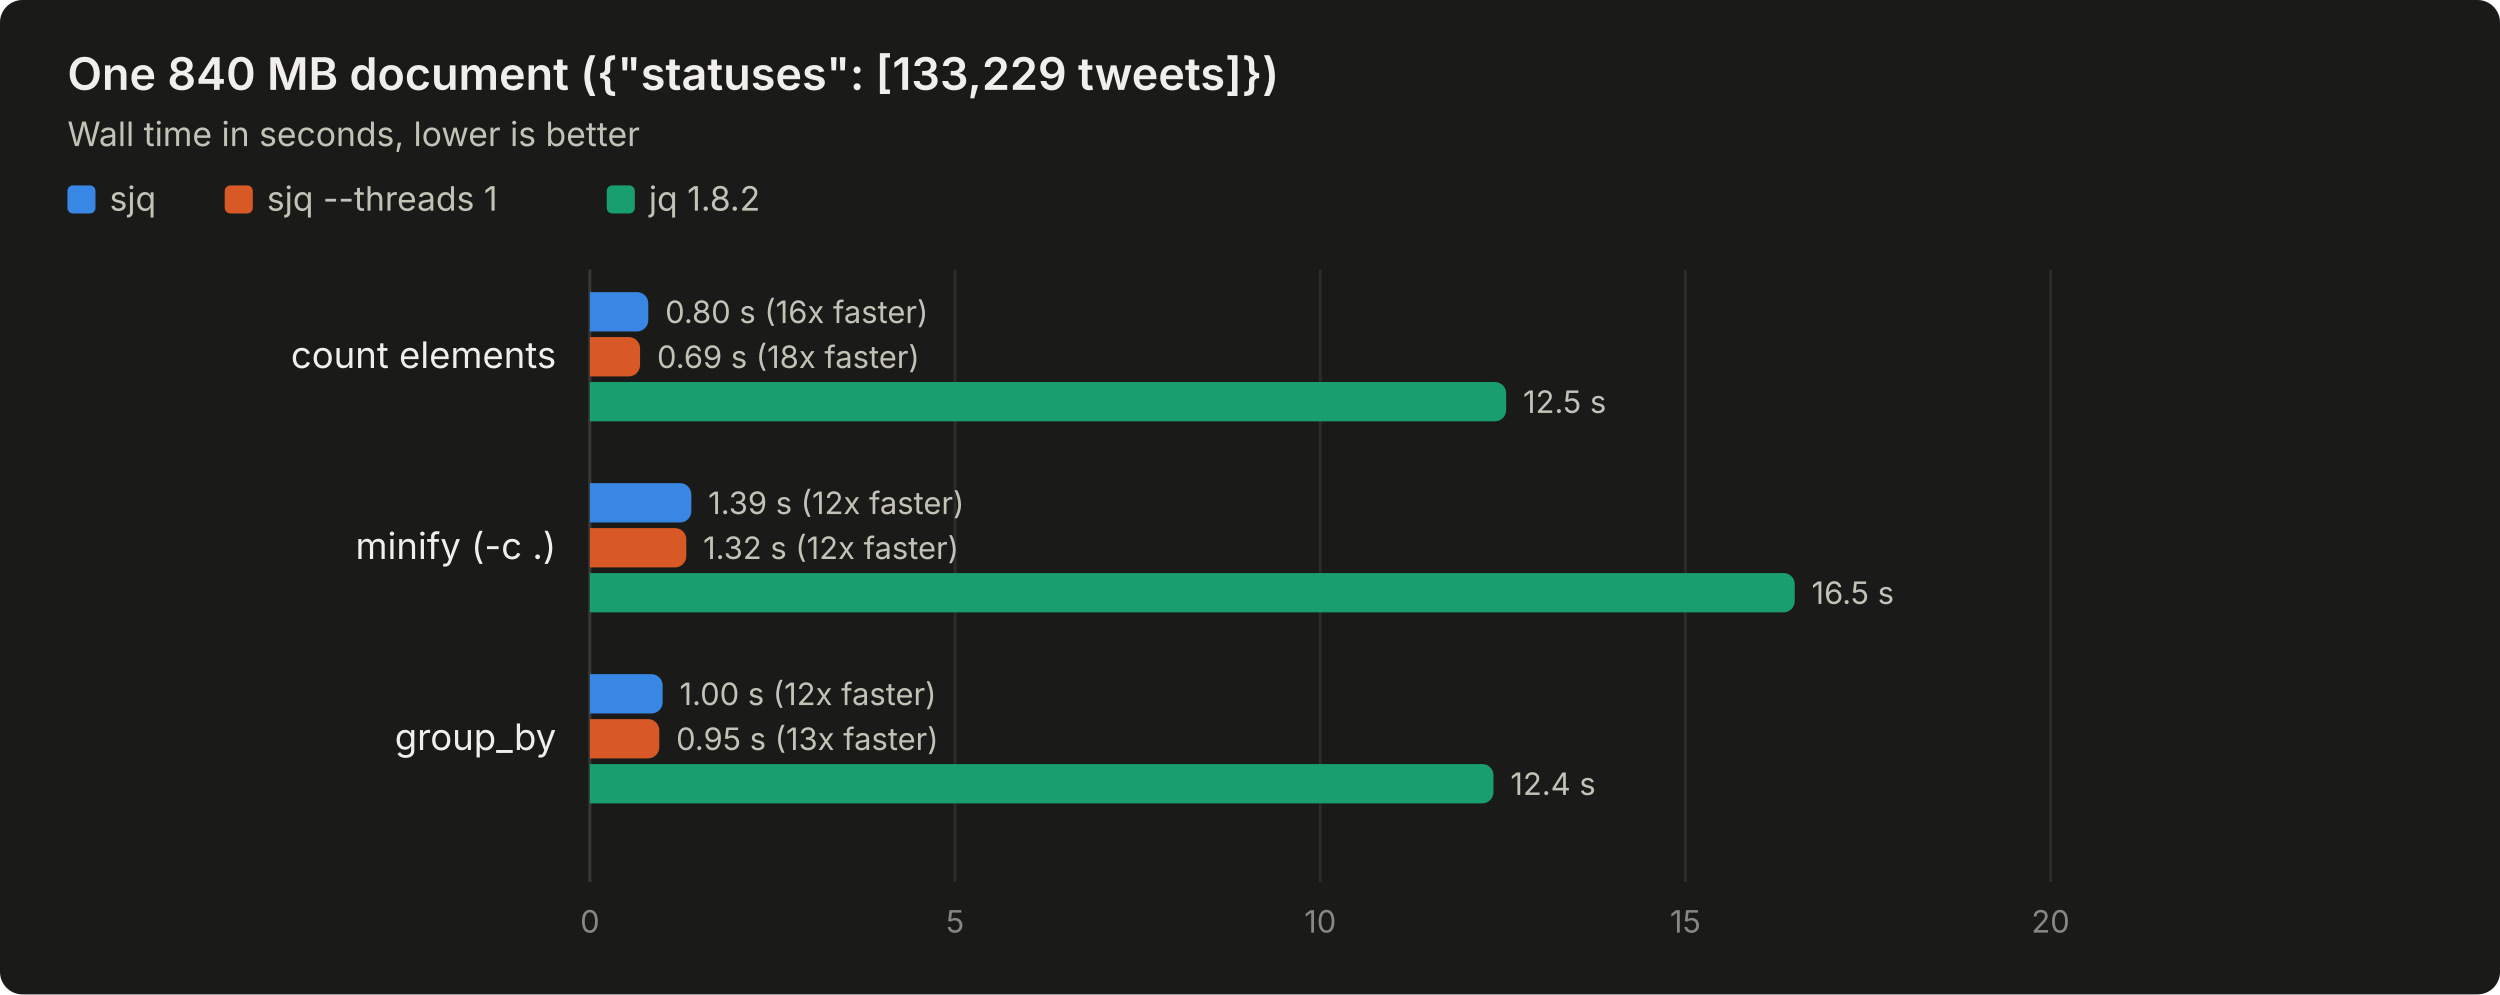
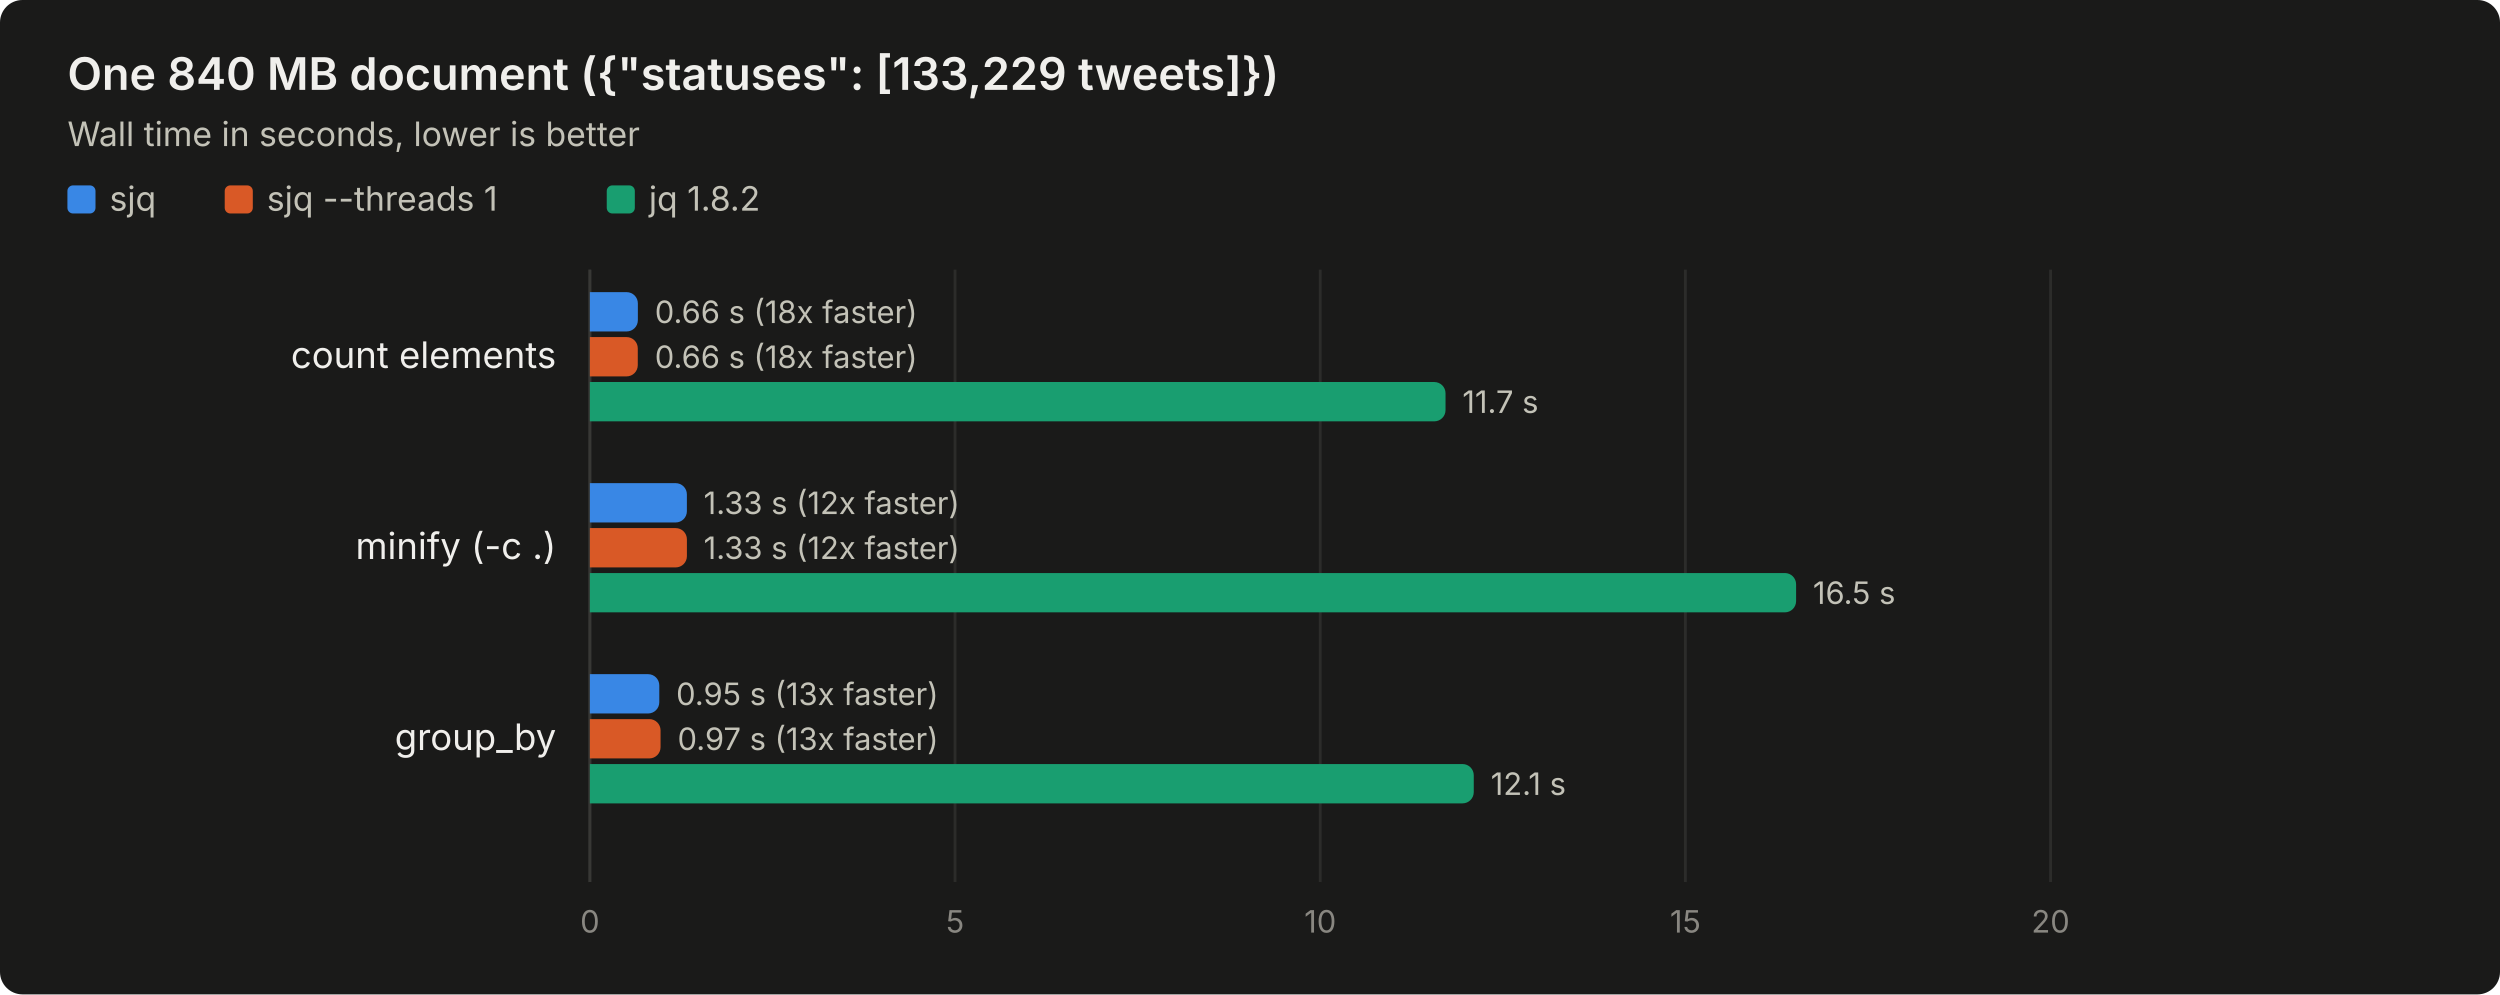
<svg xmlns="http://www.w3.org/2000/svg" viewBox="0 0 890 354" width="890" height="354" role="img" aria-label="One 840 MB document ({&quot;statuses&quot;: [133,229 tweets]})" font-family="system-ui, -apple-system, 'Segoe UI', sans-serif">
  <rect width="890" height="354" rx="8" fill="#1a1a19" />
  <text x="24" y="32" font-size="16" font-weight="600" fill="#f0efec">One 840 MB document ({"statuses": [133,229 tweets]})</text>
  <text x="24" y="52" font-size="12" fill="#c3c2b7">Wall time in seconds, lower is better</text>
  <rect x="24" y="66" width="10" height="10" rx="2" fill="#3987e5" />
  <text x="39" y="75" font-size="12" fill="#c3c2b7">sjq</text>
  <rect x="80" y="66" width="10" height="10" rx="2" fill="#d95926" />
  <text x="95" y="75" font-size="12" fill="#c3c2b7">sjq --threads 1</text>
  <rect x="216" y="66" width="10" height="10" rx="2" fill="#199e70" />
  <text x="231" y="75" font-size="12" fill="#c3c2b7">jq 1.8.2</text>
  <line x1="210.0" y1="96" x2="210.0" y2="314" stroke="#2c2c2a" stroke-width="1" />
  <text x="210.0" y="332" font-size="11" fill="#898781" text-anchor="middle" style="font-variant-numeric: tabular-nums">0</text>
  <line x1="340.0" y1="96" x2="340.0" y2="314" stroke="#2c2c2a" stroke-width="1" />
  <text x="340.0" y="332" font-size="11" fill="#898781" text-anchor="middle" style="font-variant-numeric: tabular-nums">5</text>
  <line x1="470.0" y1="96" x2="470.0" y2="314" stroke="#2c2c2a" stroke-width="1" />
  <text x="470.0" y="332" font-size="11" fill="#898781" text-anchor="middle" style="font-variant-numeric: tabular-nums">10</text>
  <line x1="600.0" y1="96" x2="600.0" y2="314" stroke="#2c2c2a" stroke-width="1" />
  <text x="600.0" y="332" font-size="11" fill="#898781" text-anchor="middle" style="font-variant-numeric: tabular-nums">15</text>
  <line x1="730.0" y1="96" x2="730.0" y2="314" stroke="#2c2c2a" stroke-width="1" />
  <text x="730.0" y="332" font-size="11" fill="#898781" text-anchor="middle" style="font-variant-numeric: tabular-nums">20</text>
  <line x1="210" y1="96" x2="210" y2="314" stroke="#383835" stroke-width="1" />
  <text x="198" y="131.0" font-size="13" fill="#f0efec" text-anchor="end">count elements</text>
-   <path d="M210,104 h16.79 a4.0,4.0 0 0 1 4.0,4.0 v6.0 a4.0,4.0 0 0 1 -4.0,4.0 h-16.79 z" fill="#3987e5" />
-   <text x="236.8" y="115" font-size="11" fill="#c3c2b7" style="font-variant-numeric: tabular-nums">0.80 s  (16x faster)</text>
-   <path d="M210,120 h13.86 a4.0,4.0 0 0 1 4.0,4.0 v6.0 a4.0,4.0 0 0 1 -4.0,4.0 h-13.86 z" fill="#d95926" />
-   <text x="233.9" y="131" font-size="11" fill="#c3c2b7" style="font-variant-numeric: tabular-nums">0.69 s  (18x faster)</text>
-   <path d="M210,136 h322.19 a4.0,4.0 0 0 1 4.0,4.0 v6.0 a4.0,4.0 0 0 1 -4.0,4.0 h-322.19 z" fill="#199e70" />
-   <text x="542.2" y="147" font-size="11" fill="#c3c2b7" style="font-variant-numeric: tabular-nums">12.5 s</text>
+   <path d="M210,104 h13.08 a4.0,4.0 0 0 1 4.0,4.0 v6.0 a4.0,4.0 0 0 1 -4.0,4.0 h-13.08 z" fill="#3987e5" />
+   <text x="233.1" y="115" font-size="11" fill="#c3c2b7" style="font-variant-numeric: tabular-nums">0.66 s  (18x faster)</text>
+   <path d="M210,120 h13.05 a4.0,4.0 0 0 1 4.0,4.0 v6.0 a4.0,4.0 0 0 1 -4.0,4.0 h-13.05 z" fill="#d95926" />
+   <text x="233.1" y="131" font-size="11" fill="#c3c2b7" style="font-variant-numeric: tabular-nums">0.66 s  (18x faster)</text>
+   <path d="M210,136 h300.61 a4.0,4.0 0 0 1 4.0,4.0 v6.0 a4.0,4.0 0 0 1 -4.0,4.0 h-300.61 z" fill="#199e70" />
+   <text x="520.6" y="147" font-size="11" fill="#c3c2b7" style="font-variant-numeric: tabular-nums">11.7 s</text>
  <text x="198" y="199.0" font-size="13" fill="#f0efec" text-anchor="end">minify (-c .)</text>
-   <path d="M210,172 h32.11 a4.0,4.0 0 0 1 4.0,4.0 v6.0 a4.0,4.0 0 0 1 -4.0,4.0 h-32.11 z" fill="#3987e5" />
-   <text x="252.1" y="183" font-size="11" fill="#c3c2b7" style="font-variant-numeric: tabular-nums">1.39 s  (12x faster)</text>
-   <path d="M210,188 h30.32 a4.0,4.0 0 0 1 4.0,4.0 v6.0 a4.0,4.0 0 0 1 -4.0,4.0 h-30.32 z" fill="#d95926" />
-   <text x="250.3" y="199" font-size="11" fill="#c3c2b7" style="font-variant-numeric: tabular-nums">1.32 s  (12x faster)</text>
-   <path d="M210,204 h424.93 a4.0,4.0 0 0 1 4.0,4.0 v6.0 a4.0,4.0 0 0 1 -4.0,4.0 h-424.93 z" fill="#199e70" />
-   <text x="644.9" y="215" font-size="11" fill="#c3c2b7" style="font-variant-numeric: tabular-nums">16.5 s</text>
+   <path d="M210,172 h30.53 a4.0,4.0 0 0 1 4.0,4.0 v6.0 a4.0,4.0 0 0 1 -4.0,4.0 h-30.53 z" fill="#3987e5" />
+   <text x="250.5" y="183" font-size="11" fill="#c3c2b7" style="font-variant-numeric: tabular-nums">1.33 s  (12x faster)</text>
+   <path d="M210,188 h30.54 a4.0,4.0 0 0 1 4.0,4.0 v6.0 a4.0,4.0 0 0 1 -4.0,4.0 h-30.54 z" fill="#d95926" />
+   <text x="250.5" y="199" font-size="11" fill="#c3c2b7" style="font-variant-numeric: tabular-nums">1.33 s  (12x faster)</text>
+   <path d="M210,204 h425.41 a4.0,4.0 0 0 1 4.0,4.0 v6.0 a4.0,4.0 0 0 1 -4.0,4.0 h-425.41 z" fill="#199e70" />
+   <text x="645.4" y="215" font-size="11" fill="#c3c2b7" style="font-variant-numeric: tabular-nums">16.5 s</text>
  <text x="198" y="267.0" font-size="13" fill="#f0efec" text-anchor="end">group_by</text>
-   <path d="M210,240 h21.90 a4.0,4.0 0 0 1 4.0,4.0 v6.0 a4.0,4.0 0 0 1 -4.0,4.0 h-21.90 z" fill="#3987e5" />
-   <text x="241.9" y="251" font-size="11" fill="#c3c2b7" style="font-variant-numeric: tabular-nums">1.00 s  (12x faster)</text>
-   <path d="M210,256 h20.71 a4.0,4.0 0 0 1 4.0,4.0 v6.0 a4.0,4.0 0 0 1 -4.0,4.0 h-20.71 z" fill="#d95926" />
-   <text x="240.7" y="267" font-size="11" fill="#c3c2b7" style="font-variant-numeric: tabular-nums">0.95 s  (13x faster)</text>
-   <path d="M210,272 h317.68 a4.0,4.0 0 0 1 4.0,4.0 v6.0 a4.0,4.0 0 0 1 -4.0,4.0 h-317.68 z" fill="#199e70" />
-   <text x="537.7" y="283" font-size="11" fill="#c3c2b7" style="font-variant-numeric: tabular-nums">12.4 s</text>
+   <path d="M210,240 h20.71 a4.0,4.0 0 0 1 4.0,4.0 v6.0 a4.0,4.0 0 0 1 -4.0,4.0 h-20.71 z" fill="#3987e5" />
+   <text x="240.7" y="251" font-size="11" fill="#c3c2b7" style="font-variant-numeric: tabular-nums">0.95 s  (13x faster)</text>
+   <path d="M210,256 h21.16 a4.0,4.0 0 0 1 4.0,4.0 v6.0 a4.0,4.0 0 0 1 -4.0,4.0 h-21.16 z" fill="#d95926" />
+   <text x="241.2" y="267" font-size="11" fill="#c3c2b7" style="font-variant-numeric: tabular-nums">0.97 s  (13x faster)</text>
+   <path d="M210,272 h310.66 a4.0,4.0 0 0 1 4.0,4.0 v6.0 a4.0,4.0 0 0 1 -4.0,4.0 h-310.66 z" fill="#199e70" />
+   <text x="530.7" y="283" font-size="11" fill="#c3c2b7" style="font-variant-numeric: tabular-nums">12.1 s</text>
</svg>
